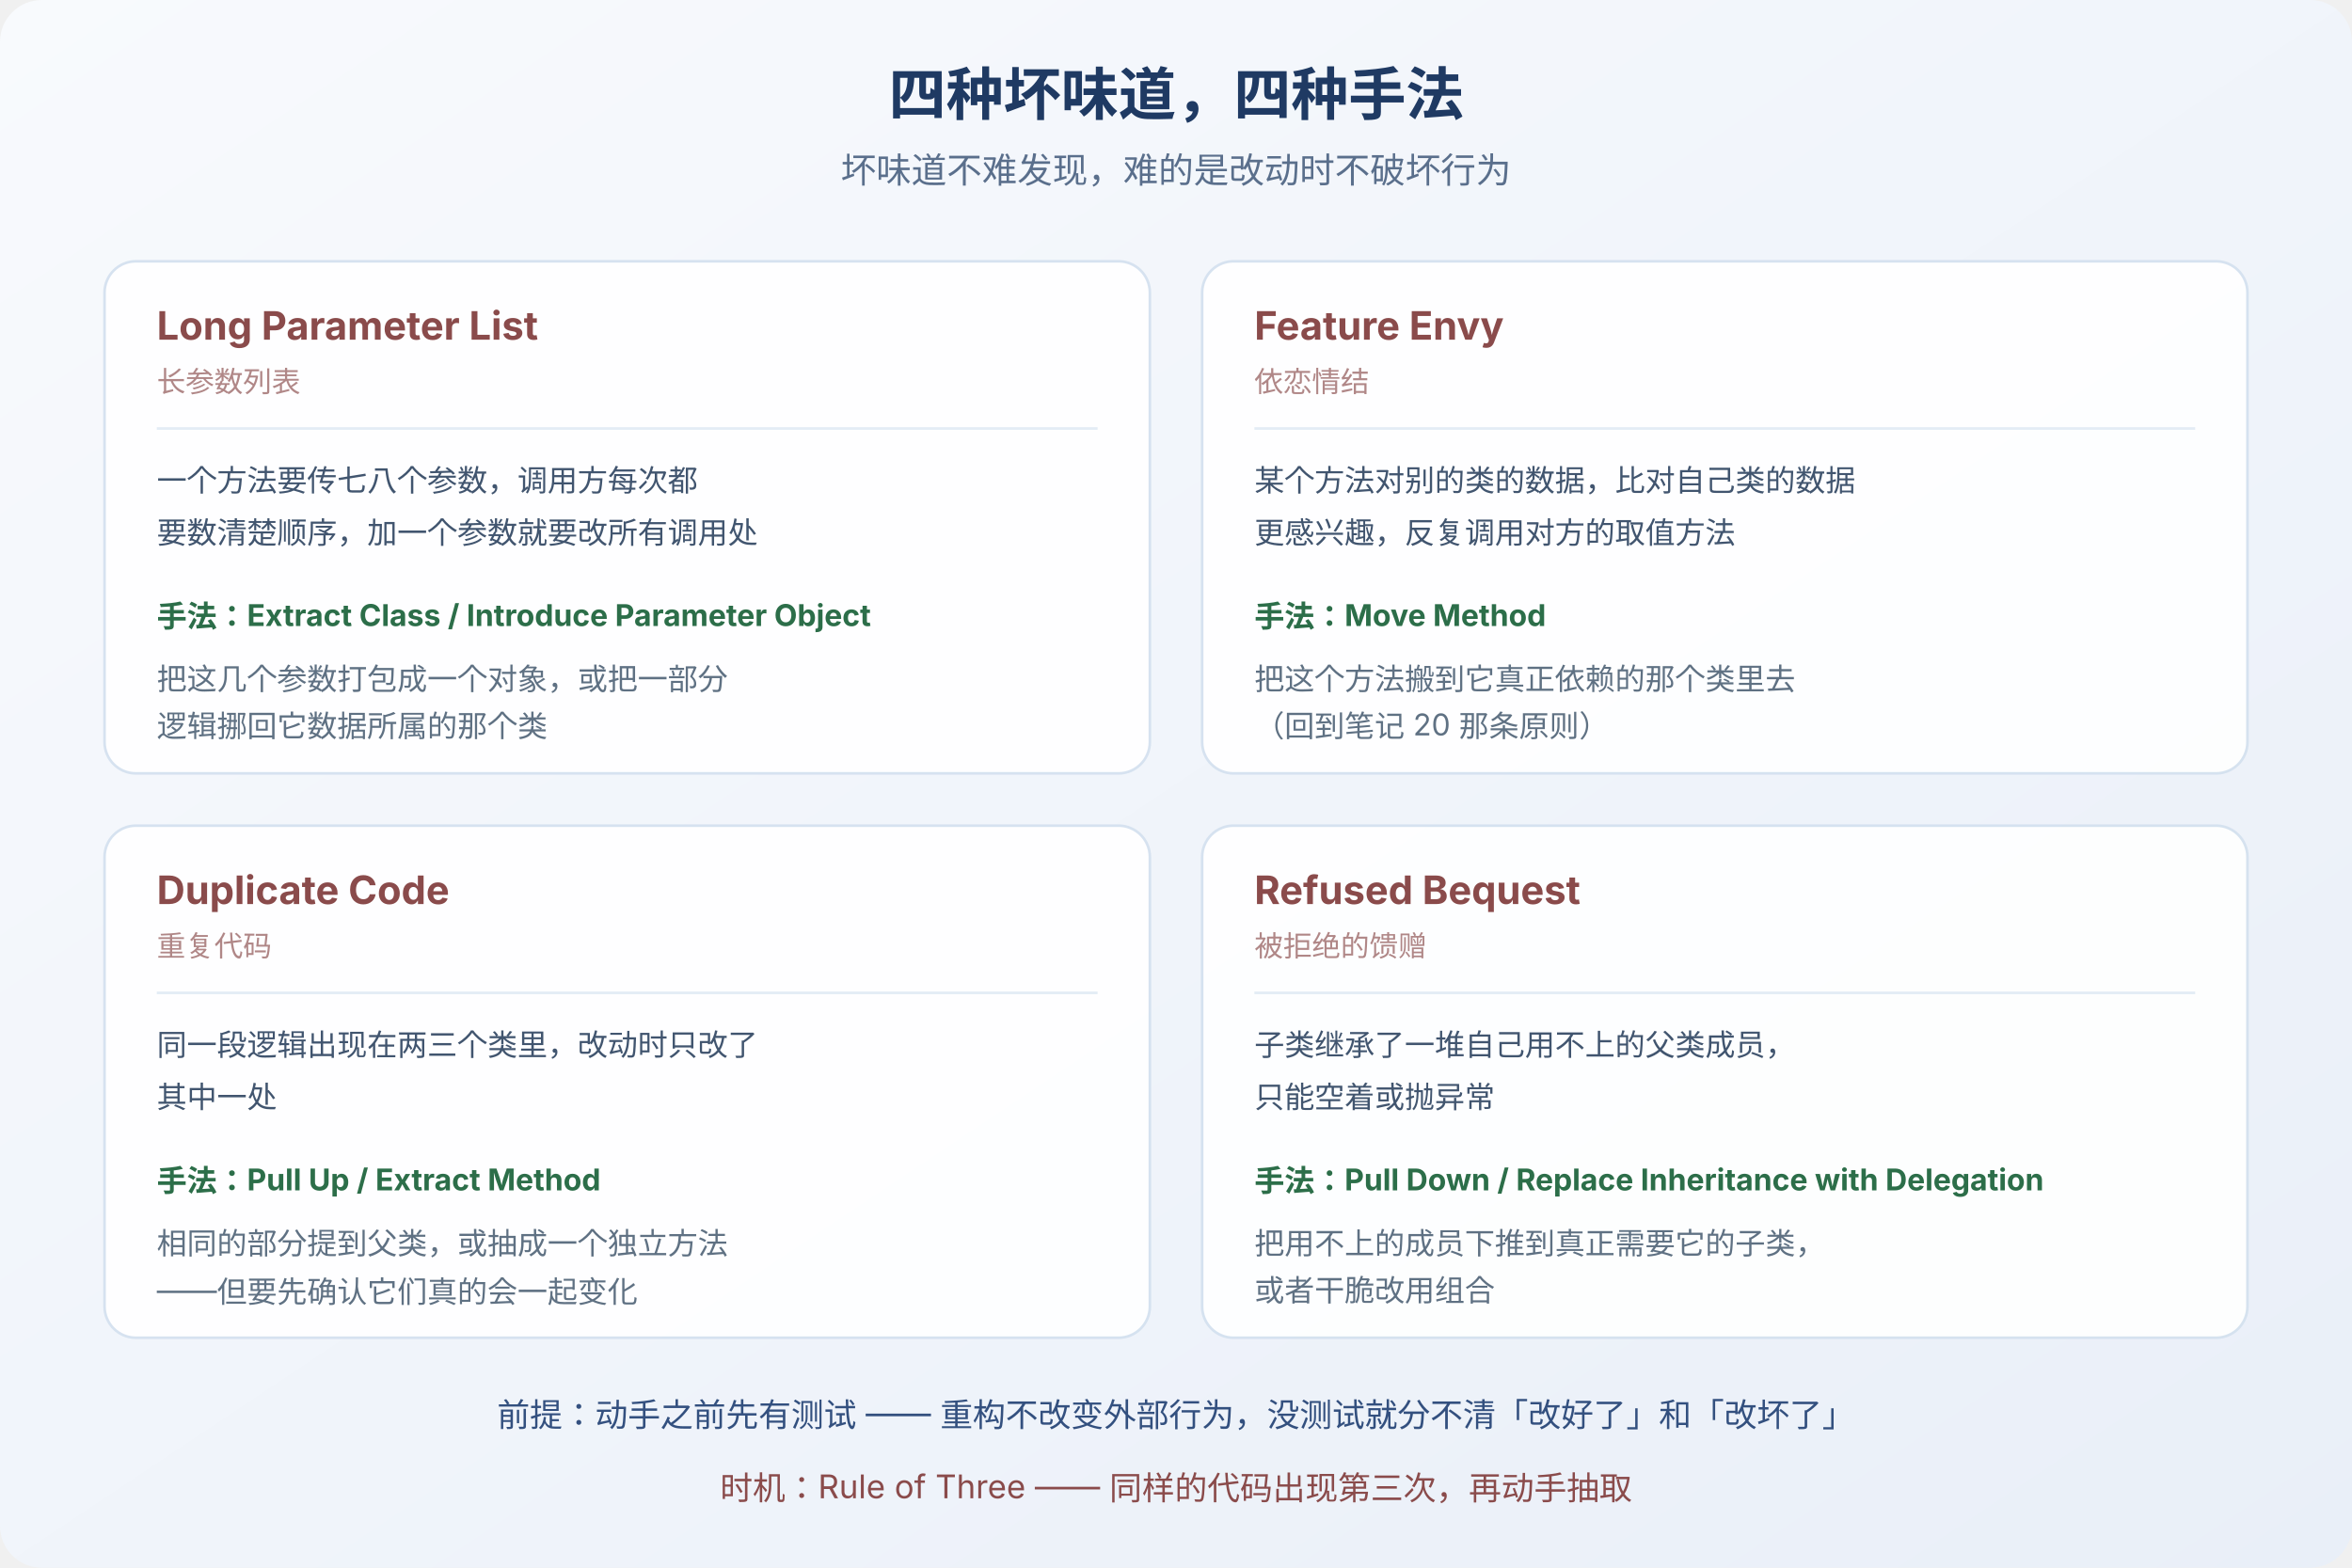
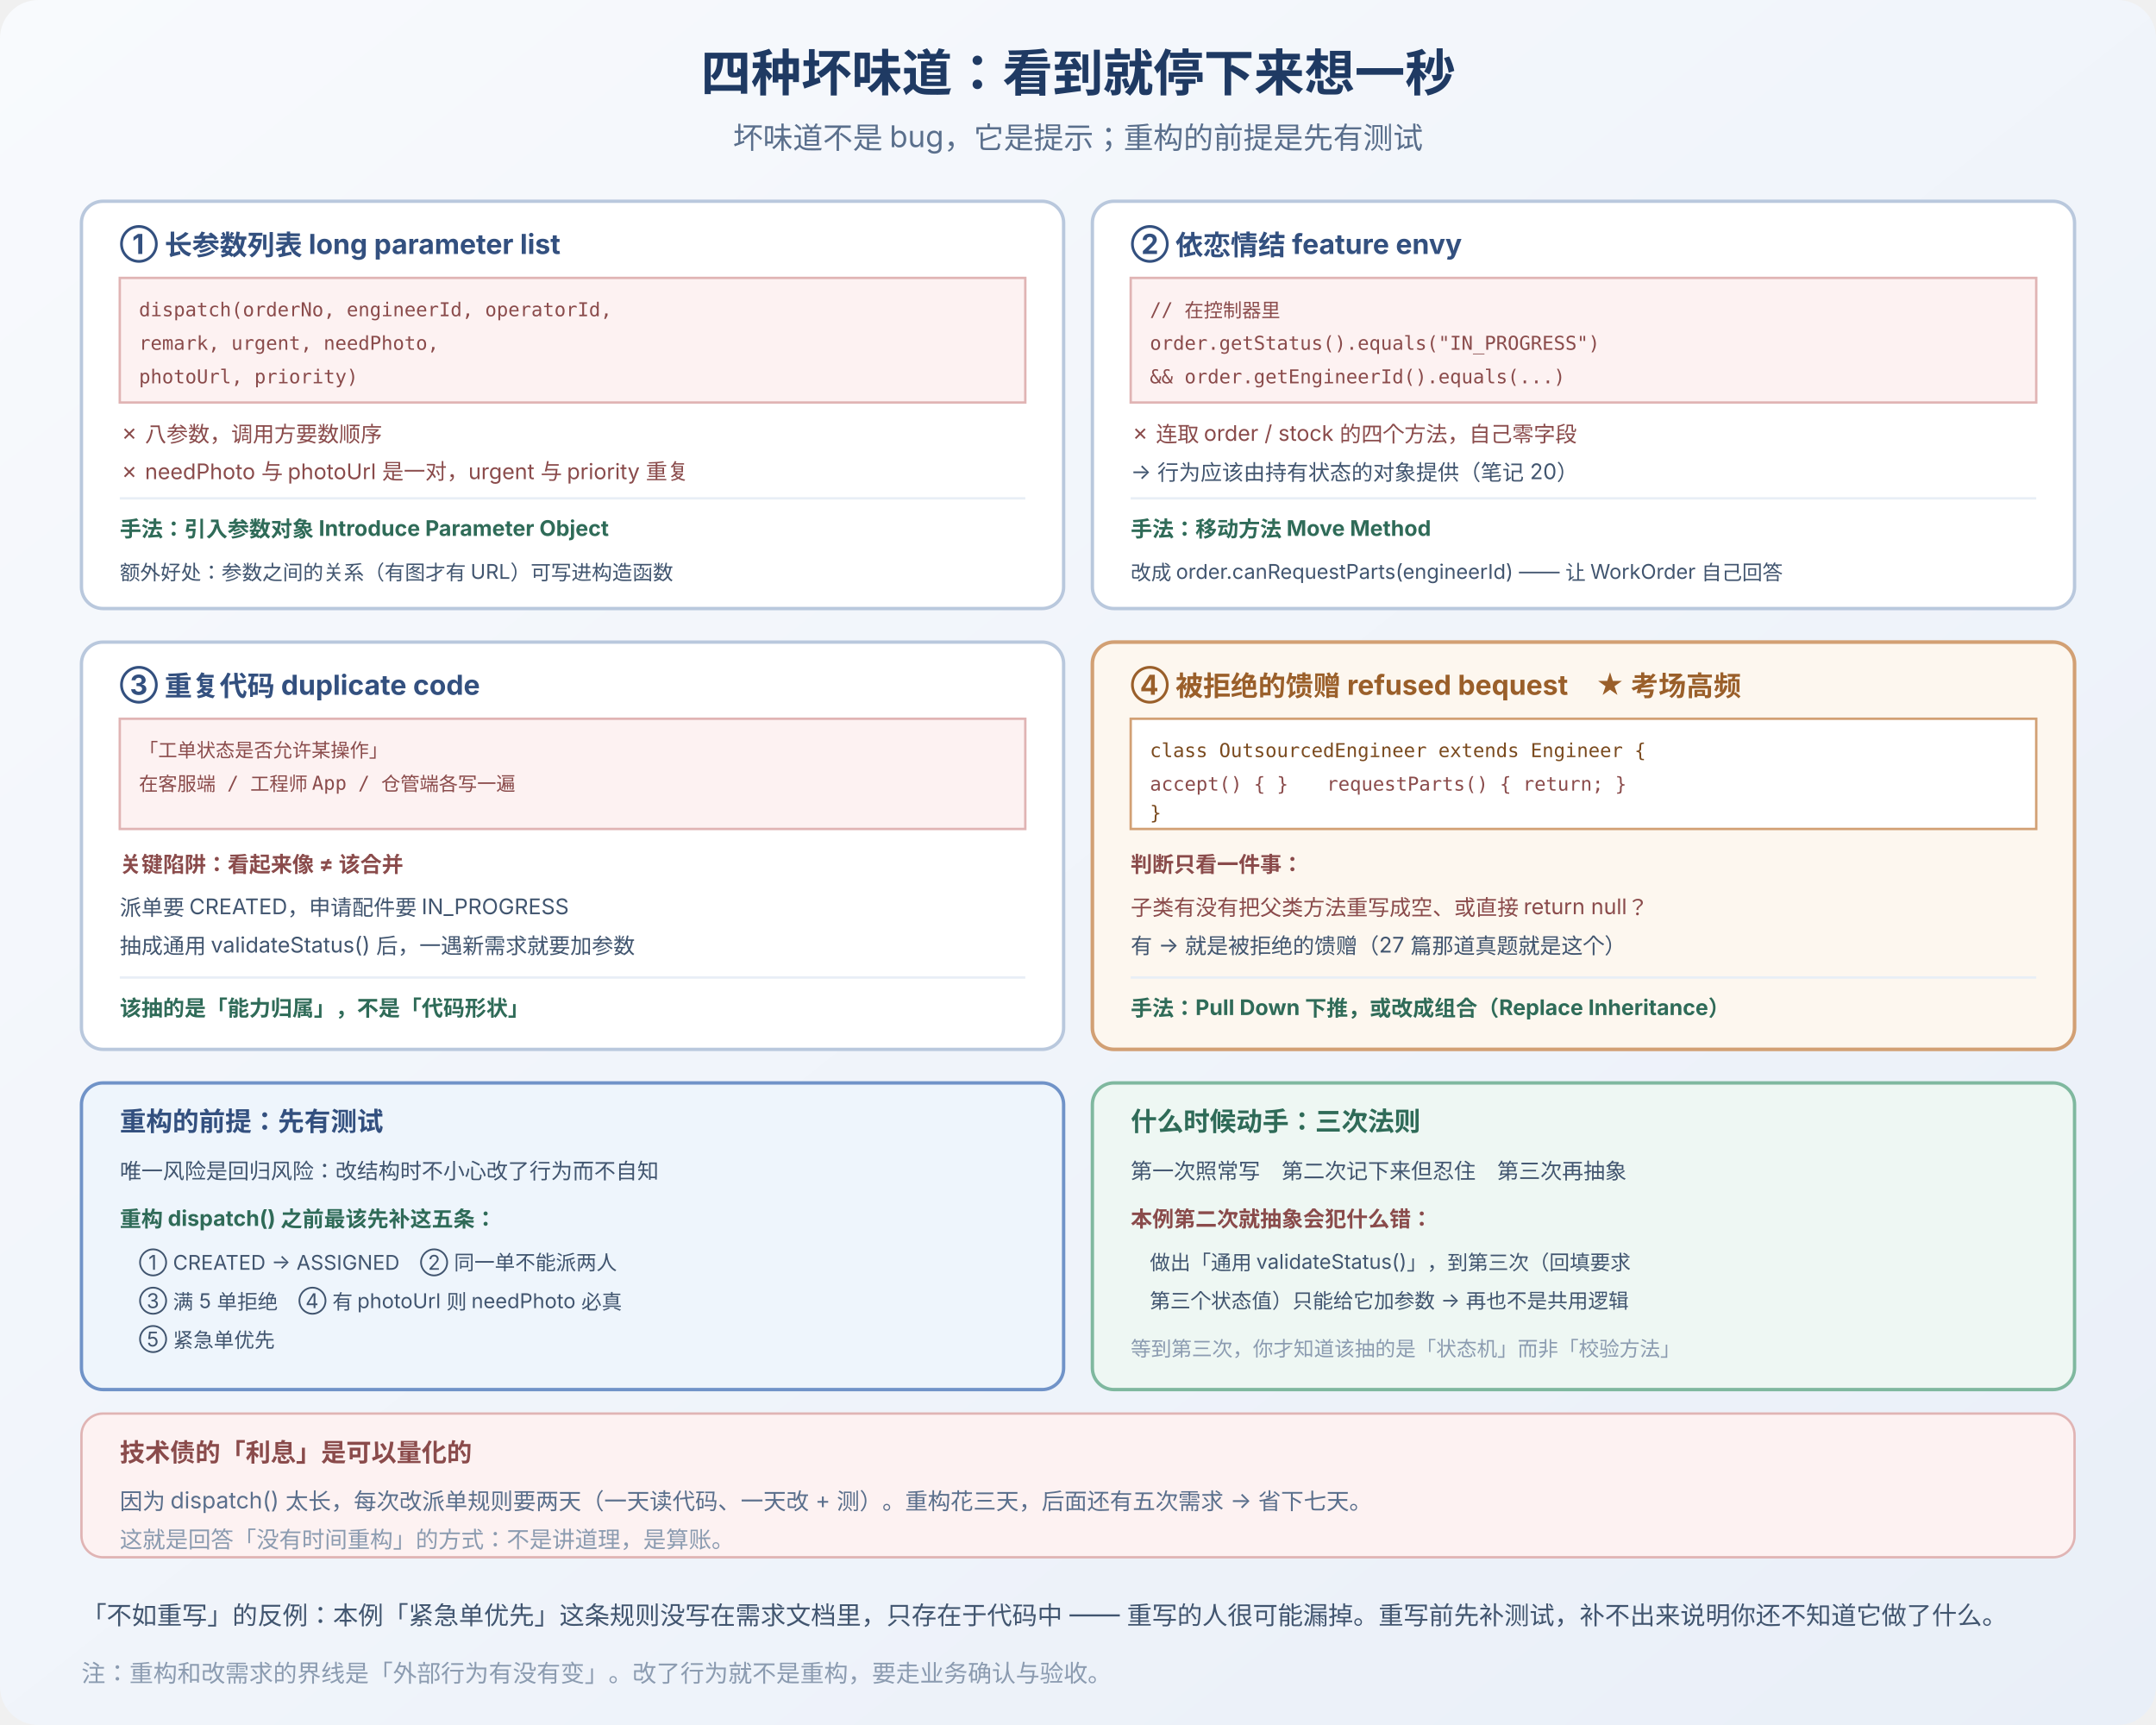
- <svg xmlns="http://www.w3.org/2000/svg" viewBox="0 0 900 600" width="900" height="600" role="img" aria-label="四种常见的代码坏味道与对应的重构手法：长参数列表、依恋情结、重复代码、被拒绝的馈赠，以及各自的处理方式；底部给出重构的前提与时机" font-family="system-ui, -apple-system, 'Segoe UI', 'Noto Sans SC', 'Microsoft YaHei', sans-serif">
+ <svg xmlns="http://www.w3.org/2000/svg" viewBox="0 0 900 720" width="900" height="720" role="img" aria-label="四种代码坏味道与对应重构手法：长参数列表用引入参数对象解决，依恋情结用移动方法解决，重复代码要抽的是能力归属而不是代码形状，被拒绝的馈赠看子类是否把父类方法重写成空。每个坏味道都配派单宝案例中的具体代码片段；底部给出重构的前提是先有测试，以及三次法则的时机判断" font-family="system-ui, -apple-system, 'Segoe UI', 'Noto Sans SC', 'Microsoft YaHei', sans-serif">
  <defs>
-     <linearGradient id="rfbg" x1="0" y1="0" x2="1" y2="1">
+     <linearGradient id="rsbg" x1="0" y1="0" x2="1" y2="1">
      <stop offset="0" stop-color="#f8fafd" />
      <stop offset="1" stop-color="#e9eff8" />
    </linearGradient>
+     <marker id="rsArrow" viewBox="0 0 10 10" refX="9" refY="5" markerWidth="8" markerHeight="8" orient="auto-start-reverse">
+       <path d="M 0 0 L 10 5 L 0 10 z" fill="#b5743a" />
+     </marker>
  </defs>
-   <rect width="900" height="600" rx="16" fill="url(#rfbg)" />
-   <text x="450" y="44" text-anchor="middle" font-size="22" font-weight="700" fill="#1f3a63">四种坏味道，四种手法</text>
-   <text x="450" y="70" text-anchor="middle" font-size="13.5" fill="#5a6f8c">坏味道不难发现，难的是改动时不破坏行为</text>
-   <rect x="40" y="100" width="400" height="196" rx="12" fill="#ffffff" opacity="0.9" stroke="#d3e0ee" />
-   <text x="60" y="130" font-size="15" font-weight="700" fill="#8a4b4b">Long Parameter List</text>
-   <text x="60" y="150" font-size="11" fill="#b08787">长参数列表</text>
-   <line x1="60" y1="164" x2="420" y2="164" stroke="#e3ecf5" />
-   <text x="60" y="188" font-size="11.5" fill="#41556f">一个方法要传七八个参数，调用方每次都</text>
-   <text x="60" y="208" font-size="11.5" fill="#41556f">要数清楚顺序，加一个参数就要改所有调用处</text>
-   <text x="60" y="240" font-size="11.5" font-weight="700" fill="#2c6e49">手法：Extract Class / Introduce Parameter Object</text>
-   <text x="60" y="264" font-size="11.5" fill="#5f7183">把这几个参数打包成一个对象，或把一部分</text>
-   <text x="60" y="282" font-size="11.5" fill="#5f7183">逻辑挪回它数据所属的那个类</text>
-   <rect x="460" y="100" width="400" height="196" rx="12" fill="#ffffff" opacity="0.9" stroke="#d3e0ee" />
-   <text x="480" y="130" font-size="15" font-weight="700" fill="#8a4b4b">Feature Envy</text>
-   <text x="480" y="150" font-size="11" fill="#b08787">依恋情结</text>
-   <line x1="480" y1="164" x2="840" y2="164" stroke="#e3ecf5" />
-   <text x="480" y="188" font-size="11.5" fill="#41556f">某个方法对别的类的数据，比对自己类的数据</text>
-   <text x="480" y="208" font-size="11.5" fill="#41556f">更感兴趣，反复调用对方的取值方法</text>
-   <text x="480" y="240" font-size="11.5" font-weight="700" fill="#2c6e49">手法：Move Method</text>
-   <text x="480" y="264" font-size="11.5" fill="#5f7183">把这个方法搬到它真正依赖的那个类里去</text>
-   <text x="480" y="282" font-size="11.5" fill="#5f7183">（回到笔记 20 那条原则）</text>
-   <rect x="40" y="316" width="400" height="196" rx="12" fill="#ffffff" opacity="0.9" stroke="#d3e0ee" />
-   <text x="60" y="346" font-size="15" font-weight="700" fill="#8a4b4b">Duplicate Code</text>
-   <text x="60" y="366" font-size="11" fill="#b08787">重复代码</text>
-   <line x1="60" y1="380" x2="420" y2="380" stroke="#e3ecf5" />
-   <text x="60" y="404" font-size="11.5" fill="#41556f">同一段逻辑出现在两三个类里，改动时只改了</text>
-   <text x="60" y="424" font-size="11.5" fill="#41556f">其中一处</text>
-   <text x="60" y="456" font-size="11.5" font-weight="700" fill="#2c6e49">手法：Pull Up / Extract Method</text>
-   <text x="60" y="480" font-size="11.5" fill="#5f7183">相同的部分提到父类，或抽成一个独立方法</text>
-   <text x="60" y="498" font-size="11.5" fill="#5f7183">——但要先确认它们真的会一起变化</text>
-   <rect x="460" y="316" width="400" height="196" rx="12" fill="#ffffff" opacity="0.9" stroke="#d3e0ee" />
-   <text x="480" y="346" font-size="15" font-weight="700" fill="#8a4b4b">Refused Bequest</text>
-   <text x="480" y="366" font-size="11" fill="#b08787">被拒绝的馈赠</text>
-   <line x1="480" y1="380" x2="840" y2="380" stroke="#e3ecf5" />
-   <text x="480" y="404" font-size="11.5" fill="#41556f">子类继承了一堆自己用不上的父类成员，</text>
-   <text x="480" y="424" font-size="11.5" fill="#41556f">只能空着或抛异常</text>
-   <text x="480" y="456" font-size="11.5" font-weight="700" fill="#2c6e49">手法：Pull Down / Replace Inheritance with Delegation</text>
-   <text x="480" y="480" font-size="11.5" fill="#5f7183">把用不上的成员下推到真正需要它的子类，</text>
-   <text x="480" y="498" font-size="11.5" fill="#5f7183">或者干脆改用组合</text>
-   <text x="450" y="546" text-anchor="middle" font-size="12.5" fill="#33507f">前提：动手之前先有测试 —— 重构不改变外部行为，没测试就分不清「改好了」和「改坏了」</text>
-   <text x="450" y="574" text-anchor="middle" font-size="12.5" fill="#8a4b4b">时机：Rule of Three —— 同样的代码出现第三次，再动手抽取</text>
+   <rect width="900" height="720" rx="16" fill="url(#rsbg)" />
+   <text x="450" y="38" text-anchor="middle" font-size="21" font-weight="700" fill="#1f3a63">四种坏味道：看到就停下来想一秒</text>
+   <text x="450" y="62" text-anchor="middle" font-size="12.5" fill="#5a6f8c">坏味道不是 bug，它是提示；重构的前提是先有测试</text>
+   <rect x="34" y="84" width="410" height="170" rx="9" fill="#ffffff" stroke="#b9c8dd" stroke-width="1.4" />
+   <text x="50" y="106" font-size="11.5" font-weight="700" fill="#33507f">① 长参数列表 long parameter list</text>
+   <rect x="50" y="116" width="378" height="52" fill="#fdf2f2" stroke="#e0b4b4" />
+   <text x="58" y="132" font-size="8" font-family="monospace" fill="#8a4b4b">dispatch(orderNo, engineerId, operatorId,</text>
+   <text x="58" y="146" font-size="8" font-family="monospace" fill="#8a4b4b">　　　　 remark, urgent, needPhoto,</text>
+   <text x="58" y="160" font-size="8" font-family="monospace" fill="#8a4b4b">　　　　 photoUrl, priority)</text>
+   <text x="50" y="184" font-size="9" fill="#8a4b4b">✗ 八参数，调用方要数顺序</text>
+   <text x="50" y="200" font-size="9" fill="#8a4b4b">✗ needPhoto 与 photoUrl 是一对，urgent 与 priority 重复</text>
+   <line x1="50" y1="208" x2="428" y2="208" stroke="#e8eef6" stroke-width="1" />
+   <text x="50" y="224" font-size="9" font-weight="700" fill="#2f6b58">手法：引入参数对象 Introduce Parameter Object</text>
+   <text x="50" y="242" font-size="8.5" fill="#41556f">额外好处：参数之间的关系（有图才有 URL）可写进构造函数</text>
+   <rect x="456" y="84" width="410" height="170" rx="9" fill="#ffffff" stroke="#b9c8dd" stroke-width="1.4" />
+   <text x="472" y="106" font-size="11.5" font-weight="700" fill="#33507f">② 依恋情结 feature envy</text>
+   <rect x="472" y="116" width="378" height="52" fill="#fdf2f2" stroke="#e0b4b4" />
+   <text x="480" y="132" font-size="8" font-family="monospace" fill="#8a4b4b">// 在控制器里</text>
+   <text x="480" y="146" font-size="8" font-family="monospace" fill="#8a4b4b">order.getStatus().equals("IN_PROGRESS")</text>
+   <text x="480" y="160" font-size="8" font-family="monospace" fill="#8a4b4b">&amp;&amp; order.getEngineerId().equals(...)</text>
+   <text x="472" y="184" font-size="9" fill="#8a4b4b">✗ 连取 order / stock 的四个方法，自己零字段</text>
+   <text x="472" y="200" font-size="9" fill="#41556f">→ 行为应该由持有状态的对象提供（笔记 20）</text>
+   <line x1="472" y1="208" x2="850" y2="208" stroke="#e8eef6" stroke-width="1" />
+   <text x="472" y="224" font-size="9" font-weight="700" fill="#2f6b58">手法：移动方法 Move Method</text>
+   <text x="472" y="242" font-size="8.5" fill="#41556f">改成 order.canRequestParts(engineerId) —— 让 WorkOrder 自己回答</text>
+   <rect x="34" y="268" width="410" height="170" rx="9" fill="#ffffff" stroke="#b9c8dd" stroke-width="1.4" />
+   <text x="50" y="290" font-size="11.5" font-weight="700" fill="#33507f">③ 重复代码 duplicate code</text>
+   <rect x="50" y="300" width="378" height="46" fill="#fdf2f2" stroke="#e0b4b4" />
+   <text x="58" y="316" font-size="8" font-family="monospace" fill="#8a4b4b">「工单状态是否允许某操作」</text>
+   <text x="58" y="330" font-size="8" font-family="monospace" fill="#8a4b4b">在客服端 / 工程师 App / 仓管端各写一遍</text>
+   <text x="50" y="364" font-size="9" font-weight="700" fill="#8a4b4b">关键陷阱：看起来像 ≠ 该合并</text>
+   <text x="50" y="382" font-size="9" fill="#41556f">派单要 CREATED，申请配件要 IN_PROGRESS</text>
+   <text x="50" y="398" font-size="9" fill="#41556f">抽成通用 validateStatus() 后，一遇新需求就要加参数</text>
+   <line x1="50" y1="408" x2="428" y2="408" stroke="#e8eef6" stroke-width="1" />
+   <text x="50" y="424" font-size="9" font-weight="700" fill="#2f6b58">该抽的是「能力归属」，不是「代码形状」</text>
+   <rect x="456" y="268" width="410" height="170" rx="9" fill="#fdf7ef" stroke="#d2a074" stroke-width="1.5" />
+   <text x="472" y="290" font-size="11.5" font-weight="700" fill="#9a5f2a">④ 被拒绝的馈赠 refused bequest　★ 考场高频</text>
+   <rect x="472" y="300" width="378" height="46" fill="#ffffff" stroke="#d2a074" />
+   <text x="480" y="316" font-size="8" font-family="monospace" fill="#7a4a1e">class OutsourcedEngineer extends Engineer {</text>
+   <text x="480" y="330" font-size="8" font-family="monospace" fill="#8a4b4b">　accept() { }　　requestParts() { return; }</text>
+   <text x="480" y="342" font-size="8" font-family="monospace" fill="#7a4a1e">}</text>
+   <text x="472" y="364" font-size="9" font-weight="700" fill="#8a4b4b">判断只看一件事：</text>
+   <text x="472" y="382" font-size="9" fill="#8a4b4b">子类有没有把父类方法重写成空、或直接 return null？</text>
+   <text x="472" y="398" font-size="9" fill="#41556f">有 → 就是被拒绝的馈赠（27 篇那道真题就是这个）</text>
+   <line x1="472" y1="408" x2="850" y2="408" stroke="#e8eef6" stroke-width="1" />
+   <text x="472" y="424" font-size="9" font-weight="700" fill="#2f6b58">手法：Pull Down 下推，或改成组合（Replace Inheritance）</text>
+   <rect x="34" y="452" width="410" height="128" rx="9" fill="#eef5fc" stroke="#7093c8" stroke-width="1.4" />
+   <text x="50" y="472" font-size="11" font-weight="700" fill="#33507f">重构的前提：先有测试</text>
+   <text x="50" y="492" font-size="9" fill="#41556f">唯一风险是回归风险：改结构时不小心改了行为而不自知</text>
+   <text x="50" y="512" font-size="9" font-weight="700" fill="#2f6b58">重构 dispatch() 之前最该先补这五条：</text>
+   <text x="58" y="530" font-size="8.5" fill="#41556f">① CREATED → ASSIGNED　② 同一单不能派两人</text>
+   <text x="58" y="546" font-size="8.5" fill="#41556f">③ 满 5 单拒绝　④ 有 photoUrl 则 needPhoto 必真</text>
+   <text x="58" y="562" font-size="8.5" fill="#41556f">⑤ 紧急单优先</text>
+   <rect x="456" y="452" width="410" height="128" rx="9" fill="#eef7f3" stroke="#7fb89f" stroke-width="1.4" />
+   <text x="472" y="472" font-size="11" font-weight="700" fill="#2f6b58">什么时候动手：三次法则</text>
+   <text x="472" y="492" font-size="9" fill="#41556f">第一次照常写　第二次记下来但忍住　第三次再抽象</text>
+   <text x="472" y="512" font-size="9" font-weight="700" fill="#8a4b4b">本例第二次就抽象会犯什么错：</text>
+   <text x="480" y="530" font-size="8.5" fill="#41556f">做出「通用 validateStatus()」，到第三次（回填要求</text>
+   <text x="480" y="546" font-size="8.5" fill="#41556f">第三个状态值）只能给它加参数 → 再也不是共用逻辑</text>
+   <text x="472" y="566" font-size="8.5" fill="#8b9bb0">等到第三次，你才知道该抽的是「状态机」而非「校验方法」</text>
+   <rect x="34" y="590" width="832" height="60" rx="9" fill="#fdf2f2" stroke="#e0b4b4" />
+   <text x="50" y="610" font-size="10.5" font-weight="700" fill="#8a4b4b">技术债的「利息」是可以量化的</text>
+   <text x="50" y="630" font-size="9.5" fill="#5a6f8c">因为 dispatch() 太长，每次改派单规则要两天（一天读代码、一天改 + 测）。重构花三天，后面还有五次需求 → 省下七天。</text>
+   <text x="50" y="646" font-size="9.5" fill="#8b9bb0">这就是回答「没有时间重构」的方式：不是讲道理，是算账。</text>
+   <text x="34" y="678" font-size="10.5" fill="#41556f">「不如重写」的反例：本例「紧急单优先」这条规则没写在需求文档里，只存在于代码中 —— 重写的人很可能漏掉。重写前先补测试，补不出来说明你还不知道它做了什么。</text>
+   <text x="34" y="702" font-size="10" fill="#8b9bb0">注：重构和改需求的界线是「外部行为有没有变」。改了行为就不是重构，要走业务确认与验收。</text>
</svg>
